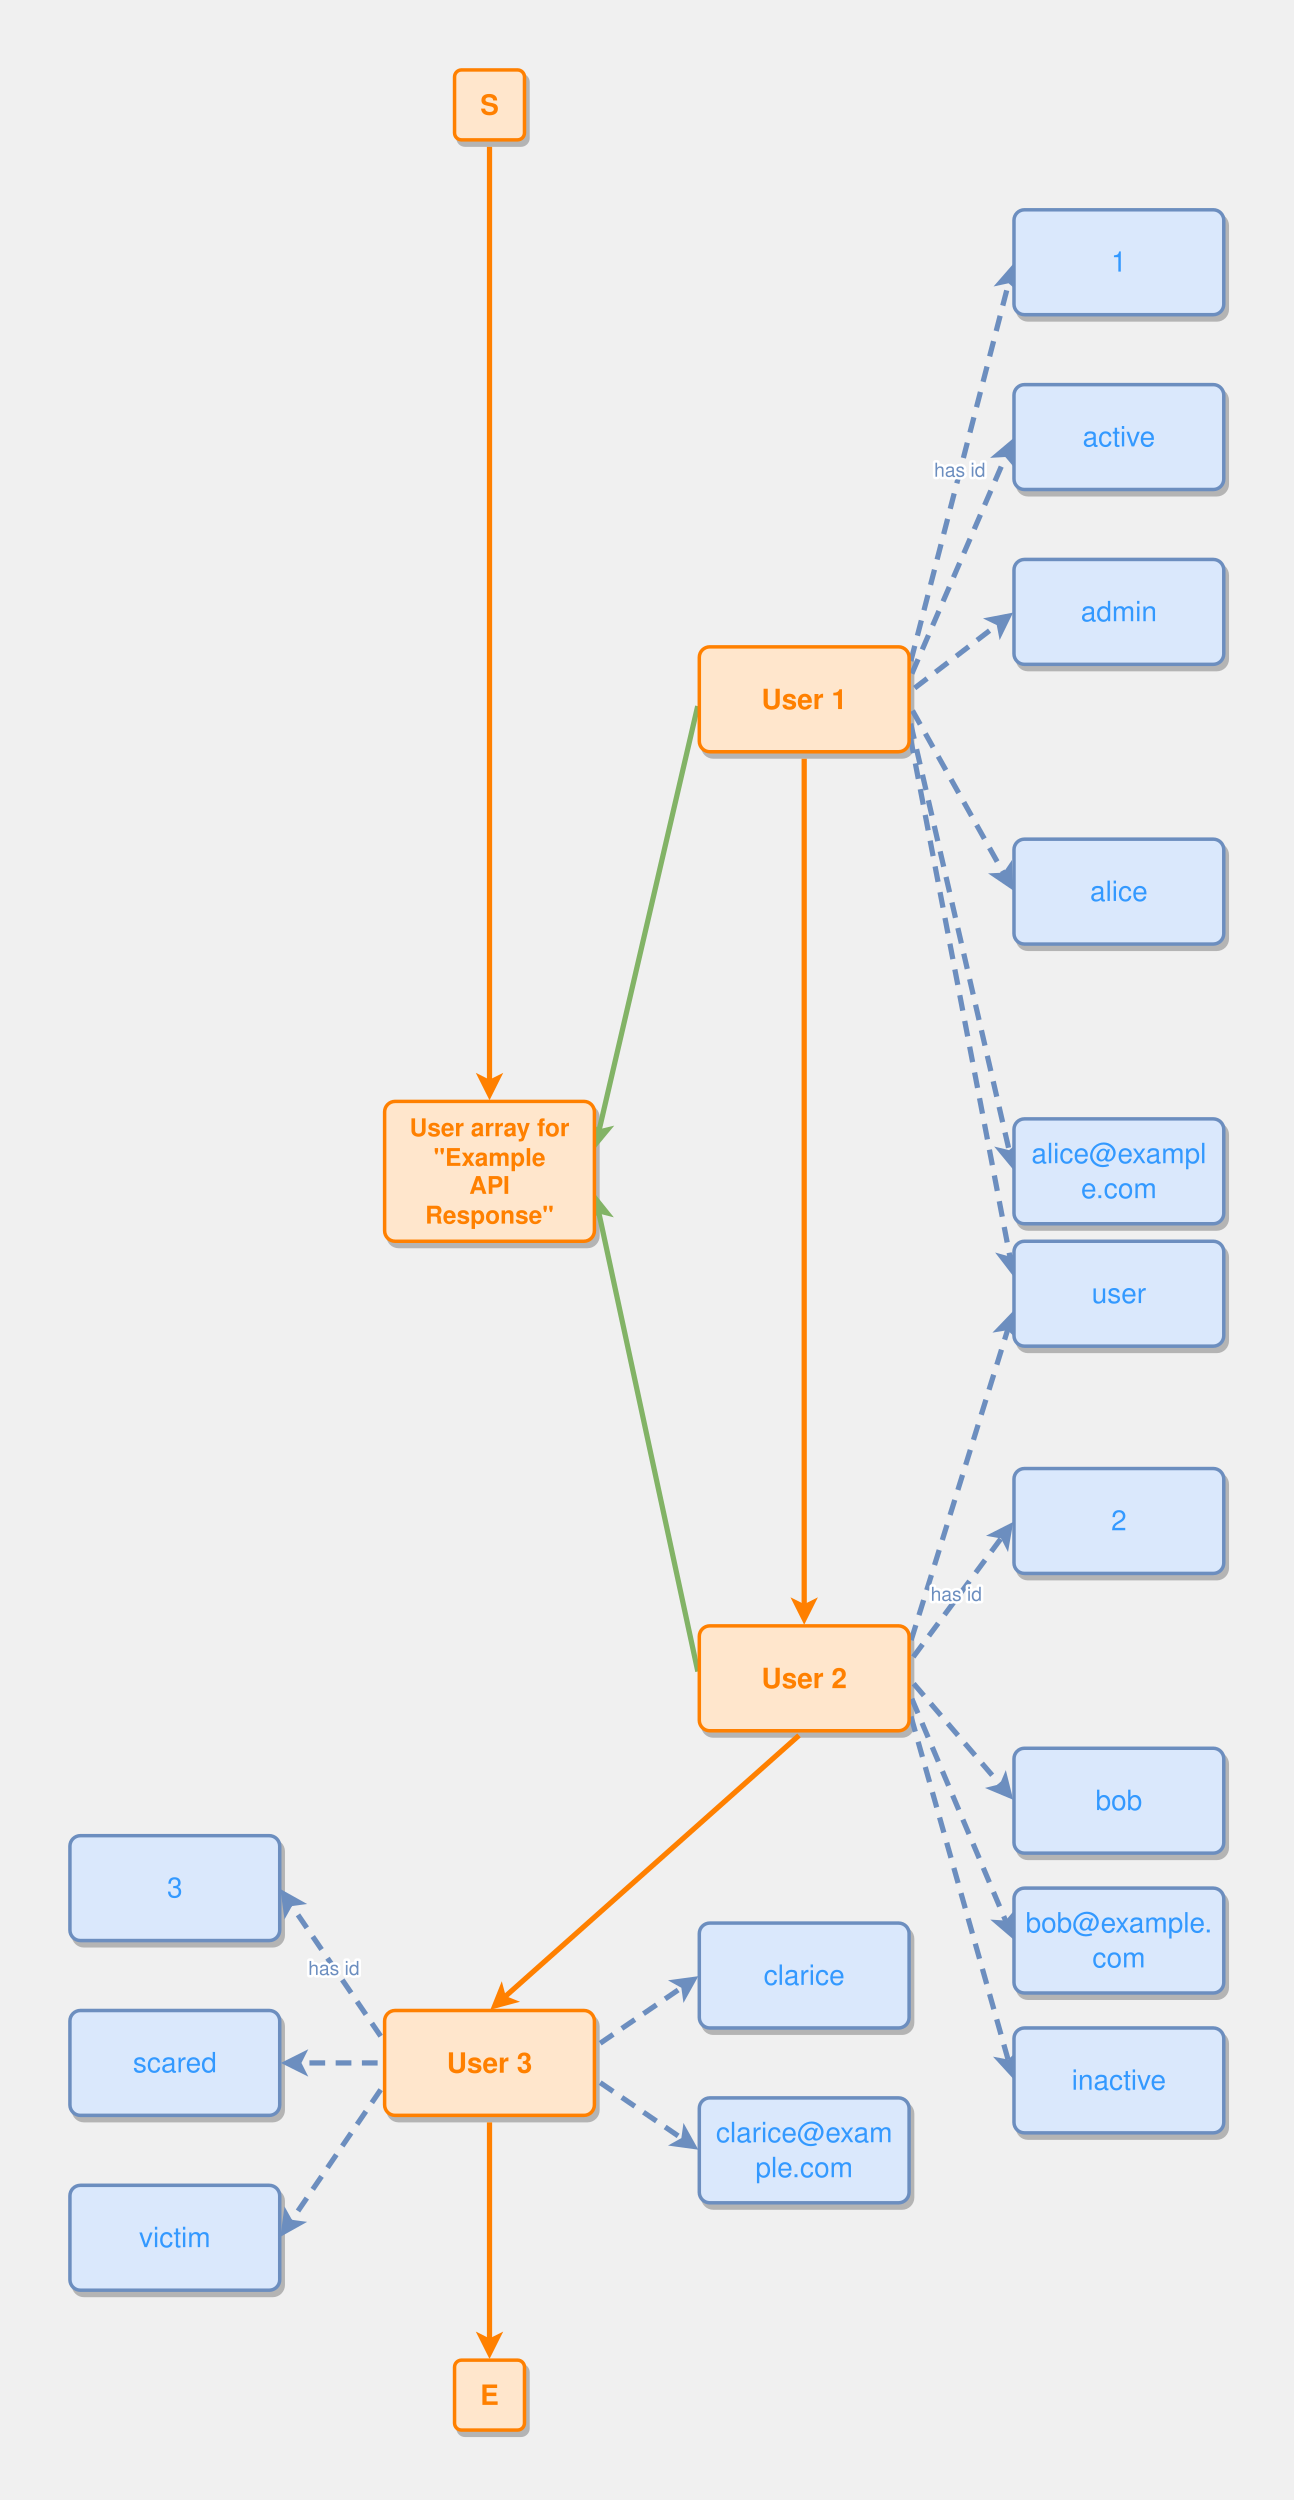
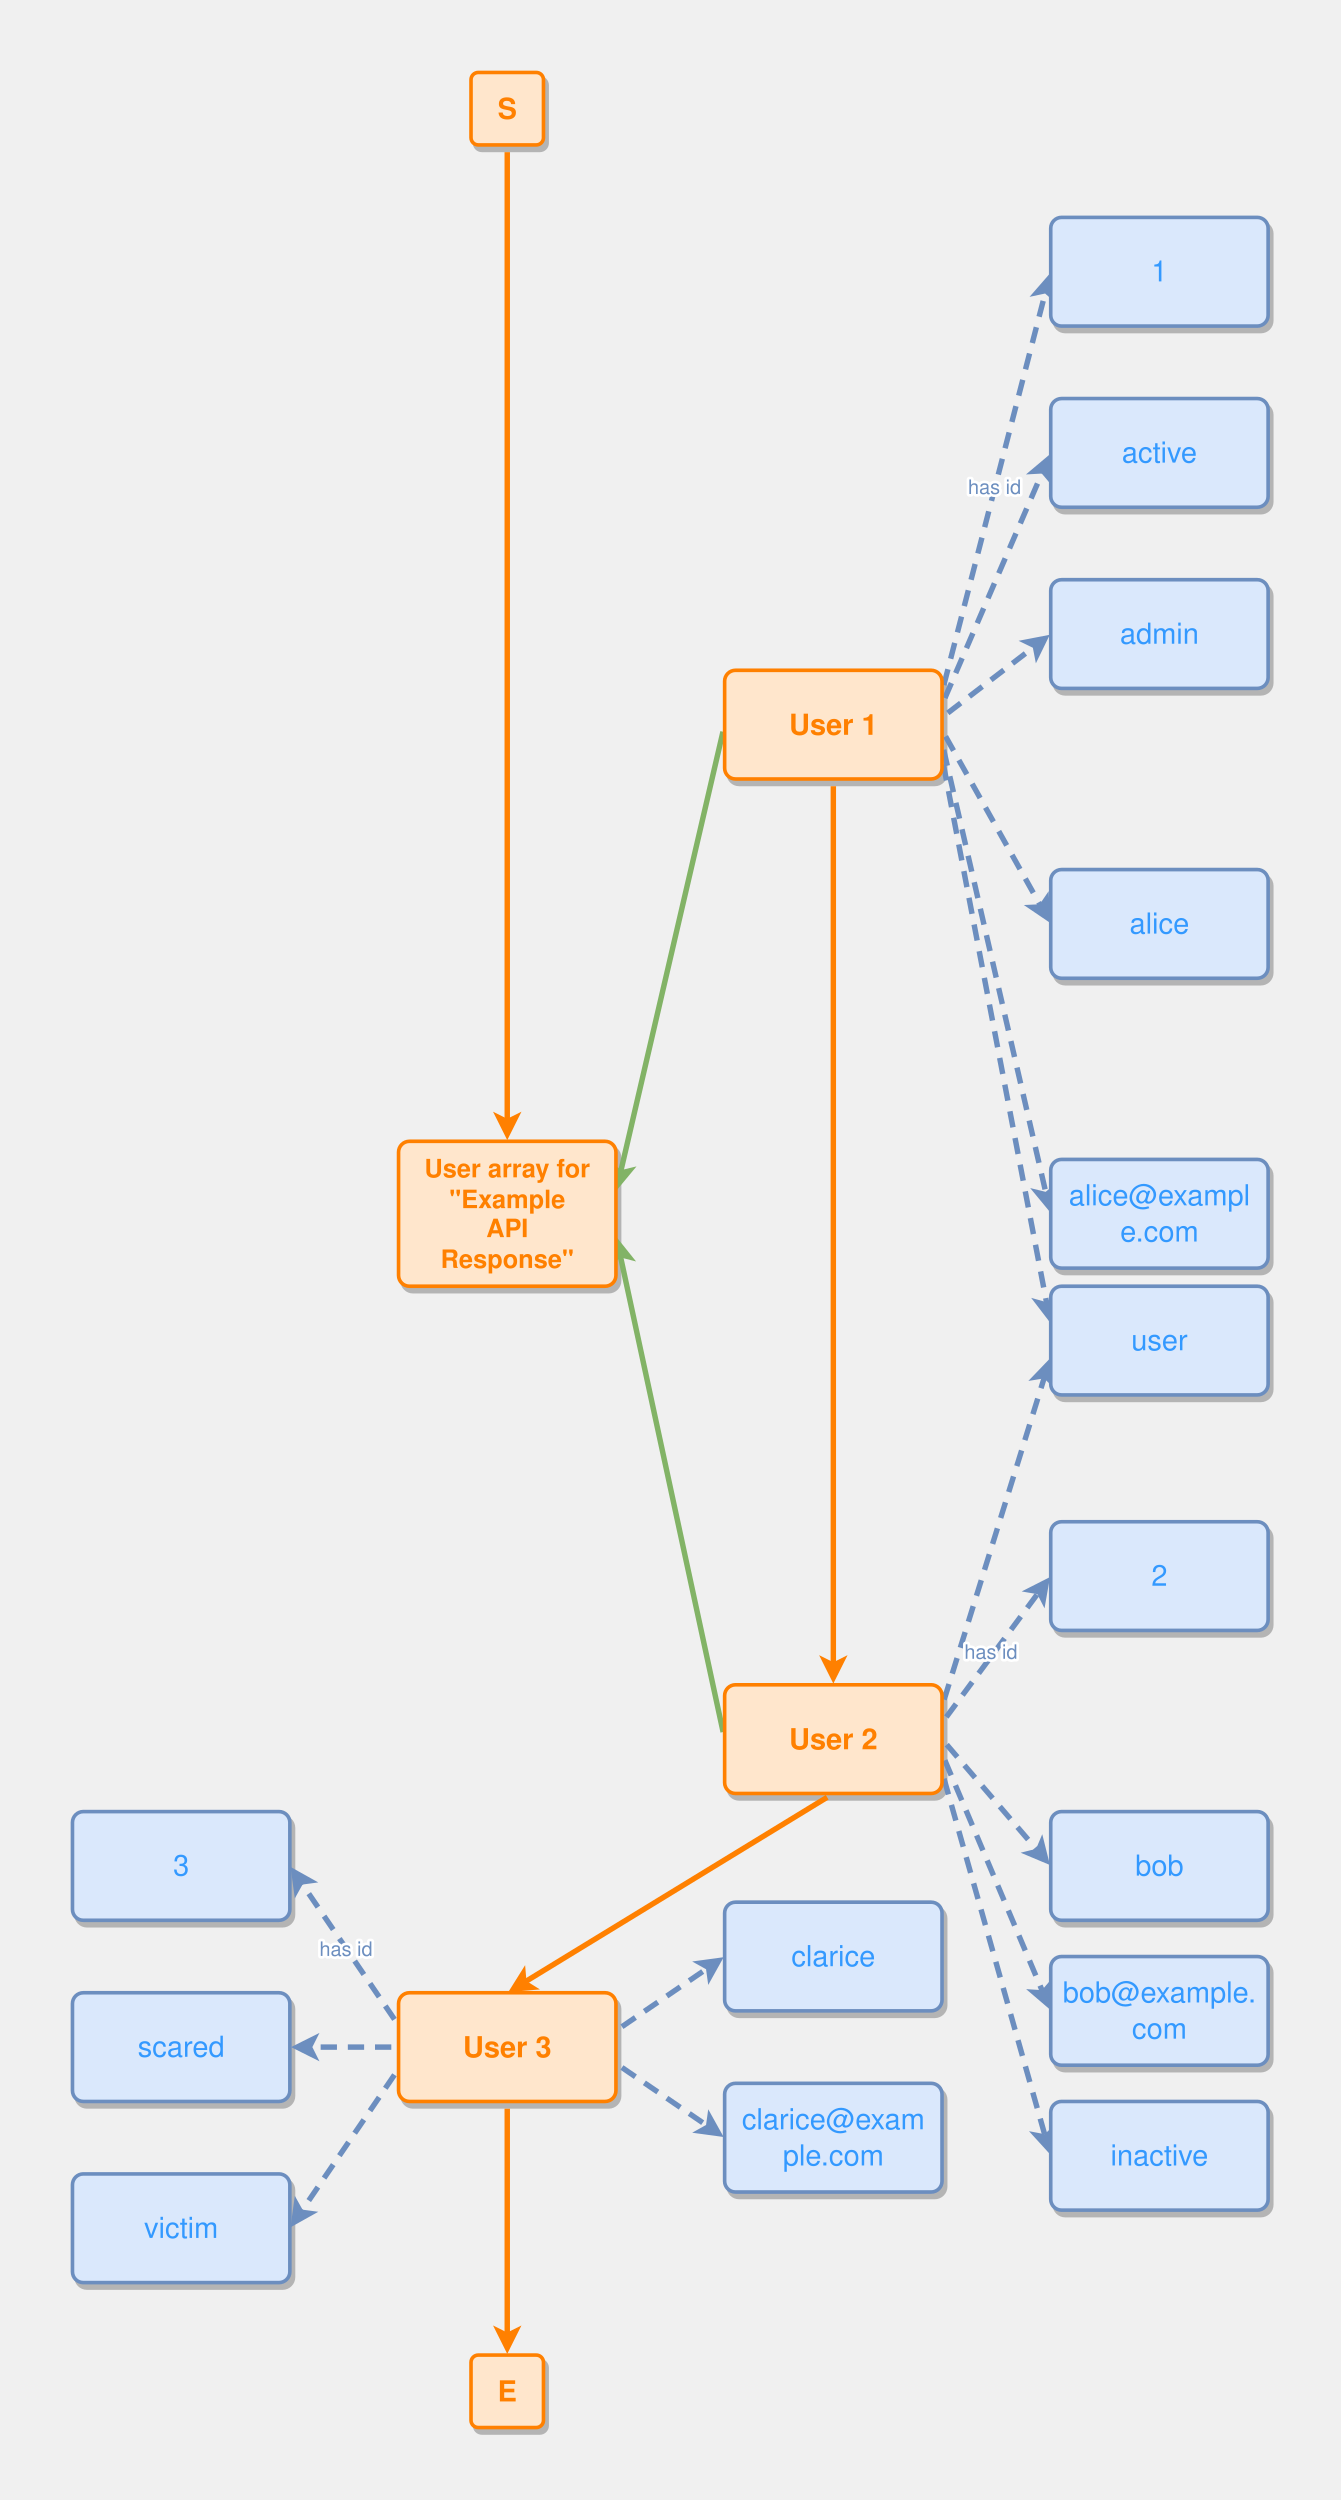
- <svg xmlns="http://www.w3.org/2000/svg" width="740" height="1430" viewBox="0 0 740 1430">
+ <svg xmlns="http://www.w3.org/2000/svg" width="740" height="1380" viewBox="0 0 740 1380">
  <defs>
  </defs>
  <g id="container-shells">
  </g>
  <g id="node-shadows">
    <rect x="580" y="120" width="120" height="60" rx="6" ry="6" fill="#000000" stroke="#000000" stroke-width="2" opacity="0.25" transform="translate(2,3)" />
    <rect x="580" y="480" width="120" height="60" rx="6" ry="6" fill="#000000" stroke="#000000" stroke-width="2" opacity="0.25" transform="translate(2,3)" />
    <rect x="580" y="640" width="120" height="60" rx="6" ry="6" fill="#000000" stroke="#000000" stroke-width="2" opacity="0.25" transform="translate(2,3)" />
    <rect x="580" y="1000" width="120" height="60" rx="6" ry="6" fill="#000000" stroke="#000000" stroke-width="2" opacity="0.25" transform="translate(2,3)" />
    <rect x="580" y="1080" width="120" height="60" rx="6" ry="6" fill="#000000" stroke="#000000" stroke-width="2" opacity="0.25" transform="translate(2,3)" />
-     <rect x="400" y="1100" width="120" height="60" rx="6" ry="6" fill="#000000" stroke="#000000" stroke-width="2" opacity="0.25" transform="translate(2,3)" />
-     <rect x="400" y="1200" width="120" height="60" rx="6" ry="6" fill="#000000" stroke="#000000" stroke-width="2" opacity="0.25" transform="translate(2,3)" />
+     <rect x="400" y="1050" width="120" height="60" rx="6" ry="6" fill="#000000" stroke="#000000" stroke-width="2" opacity="0.25" transform="translate(2,3)" />
+     <rect x="400" y="1150" width="120" height="60" rx="6" ry="6" fill="#000000" stroke="#000000" stroke-width="2" opacity="0.25" transform="translate(2,3)" />
    <rect x="580" y="1160" width="120" height="60" rx="6" ry="6" fill="#000000" stroke="#000000" stroke-width="2" opacity="0.25" transform="translate(2,3)" />
-     <rect x="40" y="1150" width="120" height="60" rx="6" ry="6" fill="#000000" stroke="#000000" stroke-width="2" opacity="0.25" transform="translate(2,3)" />
+     <rect x="40" y="1100" width="120" height="60" rx="6" ry="6" fill="#000000" stroke="#000000" stroke-width="2" opacity="0.25" transform="translate(2,3)" />
    <rect x="580" y="710" width="120" height="60" rx="6" ry="6" fill="#000000" stroke="#000000" stroke-width="2" opacity="0.25" transform="translate(2,3)" />
-     <rect x="40" y="1250" width="120" height="60" rx="6" ry="6" fill="#000000" stroke="#000000" stroke-width="2" opacity="0.25" transform="translate(2,3)" />
+     <rect x="40" y="1200" width="120" height="60" rx="6" ry="6" fill="#000000" stroke="#000000" stroke-width="2" opacity="0.25" transform="translate(2,3)" />
    <rect x="580" y="840" width="120" height="60" rx="6" ry="6" fill="#000000" stroke="#000000" stroke-width="2" opacity="0.25" transform="translate(2,3)" />
    <rect x="260" y="40" width="40" height="40" rx="4" ry="4" fill="#000000" stroke="#000000" stroke-width="2" opacity="0.25" transform="translate(2,3)" />
-     <rect x="260" y="1350" width="40" height="40" rx="4" ry="4" fill="#000000" stroke="#000000" stroke-width="2" opacity="0.25" transform="translate(2,3)" />
-     <rect x="40" y="1050" width="120" height="60" rx="6" ry="6" fill="#000000" stroke="#000000" stroke-width="2" opacity="0.25" transform="translate(2,3)" />
+     <rect x="260" y="1300" width="40" height="40" rx="4" ry="4" fill="#000000" stroke="#000000" stroke-width="2" opacity="0.25" transform="translate(2,3)" />
+     <rect x="40" y="1000" width="120" height="60" rx="6" ry="6" fill="#000000" stroke="#000000" stroke-width="2" opacity="0.25" transform="translate(2,3)" />
    <rect x="400" y="370" width="120" height="60" rx="6" ry="6" fill="#000000" stroke="#000000" stroke-width="2" opacity="0.25" transform="translate(2,3)" />
    <rect x="400" y="930" width="120" height="60" rx="6" ry="6" fill="#000000" stroke="#000000" stroke-width="2" opacity="0.25" transform="translate(2,3)" />
-     <rect x="220" y="1150" width="120" height="60" rx="6" ry="6" fill="#000000" stroke="#000000" stroke-width="2" opacity="0.25" transform="translate(2,3)" />
+     <rect x="220" y="1100" width="120" height="60" rx="6" ry="6" fill="#000000" stroke="#000000" stroke-width="2" opacity="0.25" transform="translate(2,3)" />
    <rect x="220" y="630" width="120" height="80" rx="6" ry="6" fill="#000000" stroke="#000000" stroke-width="2" opacity="0.25" transform="translate(2,3)" />
    <rect x="580" y="220" width="120" height="60" rx="6" ry="6" fill="#000000" stroke="#000000" stroke-width="2" opacity="0.25" transform="translate(2,3)" />
    <rect x="580" y="320" width="120" height="60" rx="6" ry="6" fill="#000000" stroke="#000000" stroke-width="2" opacity="0.25" transform="translate(2,3)" />
  </g>
  <g id="edges">
    <g class="edge" data-edge-idx="0" data-edge-base="leadsto" data-edge-from="20" data-edge-to="7">
      <line x1="280.00" y1="84.00" x2="280.00" y2="619.25" stroke="#ff8000" stroke-width="3" />
      <path d="M 280.00 626.00 L 275.50 617.00 L 280.00 619.25 L 284.50 617.00 Z" fill="#ff8000" stroke="#ff8000" stroke-width="3" stroke-miterlimit="10" />
    </g>
    <g class="edge" data-edge-idx="1" data-edge-base="expresses" data-edge-from="4" data-edge-to="1">
      <line x1="521.00" y1="378.13" x2="577.31" y2="160.41" stroke="#6c8ebf" stroke-width="3" stroke-dasharray="9 6" />
      <path d="M 579.00 153.87 L 581.10 163.71 L 577.31 160.41 L 572.39 161.46 Z" fill="#6c8ebf" stroke="#6c8ebf" stroke-width="3" stroke-miterlimit="10" />
      <text x="549" y="269" text-anchor="middle" dominant-baseline="middle" font-family="Helvetica,Inter,Segoe UI,Arial" font-size="11" paint-order="stroke" stroke="#ffffff" stroke-width="3" stroke-linejoin="round" fill="#6c8ebf">has id</text>
    </g>
    <g class="edge" data-edge-idx="2" data-edge-base="expresses" data-edge-from="4" data-edge-to="10">
      <line x1="521.96" y1="406.49" x2="574.74" y2="500.62" stroke="#6c8ebf" stroke-width="3" stroke-dasharray="9 6" />
      <path d="M 578.04 506.51 L 569.72 500.86 L 574.74 500.62 L 577.57 496.46 Z" fill="#6c8ebf" stroke="#6c8ebf" stroke-width="3" stroke-miterlimit="10" />
      <text x="547" y="453" text-anchor="middle" dominant-baseline="middle" font-family="Helvetica,Inter,Segoe UI,Arial" font-size="11" paint-order="stroke" stroke="#ffffff" stroke-width="3" stroke-linejoin="round" fill="#6c8ebf">
      </text>
    </g>
    <g class="edge" data-edge-idx="3" data-edge-base="expresses" data-edge-from="4" data-edge-to="11">
      <line x1="520.90" y1="413.90" x2="577.58" y2="659.53" stroke="#6c8ebf" stroke-width="3" stroke-dasharray="9 6" />
      <path d="M 579.10 666.10 L 572.69 658.34 L 577.58 659.53 L 581.46 656.32 Z" fill="#6c8ebf" stroke="#6c8ebf" stroke-width="3" stroke-miterlimit="10" />
      <text x="548" y="536" text-anchor="middle" dominant-baseline="middle" font-family="Helvetica,Inter,Segoe UI,Arial" font-size="11" paint-order="stroke" stroke="#ffffff" stroke-width="3" stroke-linejoin="round" fill="#6c8ebf">
      </text>
    </g>
    <g class="edge" data-edge-idx="4" data-edge-base="expresses" data-edge-from="4" data-edge-to="18">
      <line x1="520.75" y1="421.93" x2="577.98" y2="720.44" stroke="#6c8ebf" stroke-width="3" stroke-dasharray="9 6" />
      <path d="M 579.25 727.07 L 573.13 719.08 L 577.98 720.44 L 581.97 717.39 Z" fill="#6c8ebf" stroke="#6c8ebf" stroke-width="3" stroke-miterlimit="10" />
      <text x="548" y="570" text-anchor="middle" dominant-baseline="middle" font-family="Helvetica,Inter,Segoe UI,Arial" font-size="11" paint-order="stroke" stroke="#ffffff" stroke-width="3" stroke-linejoin="round" fill="#6c8ebf">
      </text>
    </g>
    <g class="edge" data-edge-idx="5" data-edge-base="leadsto" data-edge-from="4" data-edge-to="5">
      <line x1="460.00" y1="434.00" x2="460.00" y2="919.25" stroke="#ff8000" stroke-width="3" />
      <path d="M 460.00 926.00 L 455.50 917.00 L 460.00 919.25 L 464.50 917.00 Z" fill="#ff8000" stroke="#ff8000" stroke-width="3" stroke-miterlimit="10" />
      <text x="460" y="676" text-anchor="middle" dominant-baseline="middle" font-family="Helvetica,Inter,Segoe UI,Arial" font-size="11" paint-order="stroke" stroke="#ffffff" stroke-width="3" stroke-linejoin="round" fill="#ff8000">
      </text>
    </g>
    <g class="edge" data-edge-idx="6" data-edge-base="partof" data-edge-from="4" data-edge-to="7">
      <line x1="399.09" y1="403.90" x2="342.44" y2="647.53" stroke="#82b366" stroke-width="3" />
      <path d="M 340.91 654.10 L 338.56 644.32 L 342.44 647.53 L 347.33 646.36 Z" fill="#82b366" stroke="#82b366" stroke-width="3" stroke-miterlimit="10" />
    </g>
    <g class="edge" data-edge-idx="7" data-edge-base="expresses" data-edge-from="4" data-edge-to="8">
      <line x1="521.59" y1="385.33" x2="575.74" y2="259.87" stroke="#6c8ebf" stroke-width="3" stroke-dasharray="9 6" />
      <path d="M 578.41 253.67 L 578.98 263.72 L 575.74 259.87 L 570.72 260.15 Z" fill="#6c8ebf" stroke="#6c8ebf" stroke-width="3" stroke-miterlimit="10" />
      <text x="548" y="322" text-anchor="middle" dominant-baseline="middle" font-family="Helvetica,Inter,Segoe UI,Arial" font-size="11" paint-order="stroke" stroke="#ffffff" stroke-width="3" stroke-linejoin="round" fill="#6c8ebf">
      </text>
    </g>
    <g class="edge" data-edge-idx="8" data-edge-base="expresses" data-edge-from="4" data-edge-to="9">
      <line x1="523.17" y1="393.57" x2="571.47" y2="356.54" stroke="#6c8ebf" stroke-width="3" stroke-dasharray="9 6" />
      <path d="M 576.83 352.43 L 572.42 361.48 L 571.47 356.54 L 566.95 354.34 Z" fill="#6c8ebf" stroke="#6c8ebf" stroke-width="3" stroke-miterlimit="10" />
      <text x="547" y="374" text-anchor="middle" dominant-baseline="middle" font-family="Helvetica,Inter,Segoe UI,Arial" font-size="11" paint-order="stroke" stroke="#ffffff" stroke-width="3" stroke-linejoin="round" fill="#6c8ebf">
      </text>
    </g>
    <g class="edge" data-edge-idx="9" data-edge-base="expresses" data-edge-from="5" data-edge-to="12">
      <line x1="522.60" y1="963.04" x2="573.00" y2="1021.84" stroke="#6c8ebf" stroke-width="3" stroke-dasharray="9 6" />
      <path d="M 577.40 1026.96 L 568.12 1023.06 L 573.00 1021.84 L 574.96 1017.20 Z" fill="#6c8ebf" stroke="#6c8ebf" stroke-width="3" stroke-miterlimit="10" />
      <text x="547" y="992" text-anchor="middle" dominant-baseline="middle" font-family="Helvetica,Inter,Segoe UI,Arial" font-size="11" paint-order="stroke" stroke="#ffffff" stroke-width="3" stroke-linejoin="round" fill="#6c8ebf">
      </text>
    </g>
    <g class="edge" data-edge-idx="10" data-edge-base="expresses" data-edge-from="5" data-edge-to="13">
      <line x1="521.56" y1="971.68" x2="575.82" y2="1100.10" stroke="#6c8ebf" stroke-width="3" stroke-dasharray="9 6" />
      <path d="M 578.44 1106.32 L 570.80 1099.78 L 575.82 1100.10 L 579.09 1096.27 Z" fill="#6c8ebf" stroke="#6c8ebf" stroke-width="3" stroke-miterlimit="10" />
      <text x="548" y="1035" text-anchor="middle" dominant-baseline="middle" font-family="Helvetica,Inter,Segoe UI,Arial" font-size="11" paint-order="stroke" stroke="#ffffff" stroke-width="3" stroke-linejoin="round" fill="#6c8ebf">
      </text>
    </g>
    <g class="edge" data-edge-idx="11" data-edge-base="expresses" data-edge-from="5" data-edge-to="16">
      <line x1="521.09" y1="981.85" x2="577.07" y2="1179.66" stroke="#6c8ebf" stroke-width="3" stroke-dasharray="9 6" />
      <path d="M 578.91 1186.15 L 572.13 1178.72 L 577.07 1179.66 L 580.79 1176.27 Z" fill="#6c8ebf" stroke="#6c8ebf" stroke-width="3" stroke-miterlimit="10" />
      <text x="549" y="1080" text-anchor="middle" dominant-baseline="middle" font-family="Helvetica,Inter,Segoe UI,Arial" font-size="11" paint-order="stroke" stroke="#ffffff" stroke-width="3" stroke-linejoin="round" fill="#6c8ebf">
      </text>
    </g>
    <g class="edge" data-edge-idx="12" data-edge-base="expresses" data-edge-from="5" data-edge-to="18">
      <line x1="521.19" y1="938.18" x2="576.81" y2="759.27" stroke="#6c8ebf" stroke-width="3" stroke-dasharray="9 6" />
      <path d="M 578.81 752.82 L 580.44 762.75 L 576.81 759.27 L 571.84 760.08 Z" fill="#6c8ebf" stroke="#6c8ebf" stroke-width="3" stroke-miterlimit="10" />
      <text x="548" y="848" text-anchor="middle" dominant-baseline="middle" font-family="Helvetica,Inter,Segoe UI,Arial" font-size="11" paint-order="stroke" stroke="#ffffff" stroke-width="3" stroke-linejoin="round" fill="#6c8ebf">
      </text>
    </g>
    <g class="edge" data-edge-idx="13" data-edge-base="expresses" data-edge-from="5" data-edge-to="2">
      <line x1="522.38" y1="947.79" x2="573.60" y2="878.64" stroke="#6c8ebf" stroke-width="3" stroke-dasharray="9 6" />
      <path d="M 577.62 873.21 L 575.88 883.12 L 573.60 878.64 L 568.65 877.77 Z" fill="#6c8ebf" stroke="#6c8ebf" stroke-width="3" stroke-miterlimit="10" />
      <text x="547" y="912" text-anchor="middle" dominant-baseline="middle" font-family="Helvetica,Inter,Segoe UI,Arial" font-size="11" paint-order="stroke" stroke="#ffffff" stroke-width="3" stroke-linejoin="round" fill="#6c8ebf">has id</text>
    </g>
    <g class="edge" data-edge-idx="14" data-edge-base="leadsto" data-edge-from="5" data-edge-to="6">
-       <line x1="457.01" y1="992.66" x2="288.03" y2="1142.86" stroke="#ff8000" stroke-width="3" />
-       <path d="M 282.99 1147.34 L 286.73 1138.00 L 288.03 1142.86 L 292.71 1144.73 Z" fill="#ff8000" stroke="#ff8000" stroke-width="3" stroke-miterlimit="10" />
-       <text x="372" y="1067" text-anchor="middle" dominant-baseline="middle" font-family="Helvetica,Inter,Segoe UI,Arial" font-size="11" paint-order="stroke" stroke="#ffffff" stroke-width="3" stroke-linejoin="round" fill="#ff8000">
+       <line x1="456.59" y1="992.09" x2="289.17" y2="1094.39" stroke="#ff8000" stroke-width="3" />
+       <path d="M 283.41 1097.91 L 288.75 1089.38 L 289.17 1094.39 L 293.44 1097.06 Z" fill="#ff8000" stroke="#ff8000" stroke-width="3" stroke-miterlimit="10" />
+       <text x="372" y="1043" text-anchor="middle" dominant-baseline="middle" font-family="Helvetica,Inter,Segoe UI,Arial" font-size="11" paint-order="stroke" stroke="#ffffff" stroke-width="3" stroke-linejoin="round" fill="#ff8000">
      </text>
    </g>
    <g class="edge" data-edge-idx="15" data-edge-base="partof" data-edge-from="5" data-edge-to="7">
      <line x1="399.16" y1="956.09" x2="342.27" y2="692.51" stroke="#82b366" stroke-width="3" />
      <path d="M 340.84 685.91 L 347.14 693.76 L 342.27 692.51 L 338.34 695.66 Z" fill="#82b366" stroke="#82b366" stroke-width="3" stroke-miterlimit="10" />
    </g>
    <g class="edge" data-edge-idx="16" data-edge-base="expresses" data-edge-from="6" data-edge-to="14">
-       <line x1="343.30" y1="1168.74" x2="391.12" y2="1136.07" stroke="#6c8ebf" stroke-width="3" stroke-dasharray="9 6" />
-       <path d="M 396.70 1132.26 L 391.81 1141.05 L 391.12 1136.07 L 386.73 1133.62 Z" fill="#6c8ebf" stroke="#6c8ebf" stroke-width="3" stroke-miterlimit="10" />
-       <text x="367" y="1152" text-anchor="middle" dominant-baseline="middle" font-family="Helvetica,Inter,Segoe UI,Arial" font-size="11" paint-order="stroke" stroke="#ffffff" stroke-width="3" stroke-linejoin="round" fill="#6c8ebf">
+       <line x1="343.30" y1="1118.74" x2="391.12" y2="1086.07" stroke="#6c8ebf" stroke-width="3" stroke-dasharray="9 6" />
+       <path d="M 396.70 1082.26 L 391.81 1091.05 L 391.12 1086.07 L 386.73 1083.62 Z" fill="#6c8ebf" stroke="#6c8ebf" stroke-width="3" stroke-miterlimit="10" />
+       <text x="367" y="1102" text-anchor="middle" dominant-baseline="middle" font-family="Helvetica,Inter,Segoe UI,Arial" font-size="11" paint-order="stroke" stroke="#ffffff" stroke-width="3" stroke-linejoin="round" fill="#6c8ebf">
      </text>
    </g>
    <g class="edge" data-edge-idx="17" data-edge-base="expresses" data-edge-from="6" data-edge-to="15">
-       <line x1="343.30" y1="1191.26" x2="391.12" y2="1223.93" stroke="#6c8ebf" stroke-width="3" stroke-dasharray="9 6" />
-       <path d="M 396.70 1227.74 L 386.73 1226.38 L 391.12 1223.93 L 391.81 1218.95 Z" fill="#6c8ebf" stroke="#6c8ebf" stroke-width="3" stroke-miterlimit="10" />
-       <text x="367" y="1207" text-anchor="middle" dominant-baseline="middle" font-family="Helvetica,Inter,Segoe UI,Arial" font-size="11" paint-order="stroke" stroke="#ffffff" stroke-width="3" stroke-linejoin="round" fill="#6c8ebf">
+       <line x1="343.30" y1="1141.26" x2="391.12" y2="1173.93" stroke="#6c8ebf" stroke-width="3" stroke-dasharray="9 6" />
+       <path d="M 396.70 1177.74 L 386.73 1176.38 L 391.12 1173.93 L 391.81 1168.95 Z" fill="#6c8ebf" stroke="#6c8ebf" stroke-width="3" stroke-miterlimit="10" />
+       <text x="367" y="1157" text-anchor="middle" dominant-baseline="middle" font-family="Helvetica,Inter,Segoe UI,Arial" font-size="11" paint-order="stroke" stroke="#ffffff" stroke-width="3" stroke-linejoin="round" fill="#6c8ebf">
      </text>
    </g>
    <g class="edge" data-edge-idx="18" data-edge-base="expresses" data-edge-from="6" data-edge-to="17">
-       <line x1="216.00" y1="1180.00" x2="170.75" y2="1180.00" stroke="#6c8ebf" stroke-width="3" stroke-dasharray="9 6" />
-       <path d="M 164.00 1180.00 L 173.00 1175.50 L 170.75 1180.00 L 173.00 1184.50 Z" fill="#6c8ebf" stroke="#6c8ebf" stroke-width="3" stroke-miterlimit="10" />
-       <text x="193" y="1180" text-anchor="middle" dominant-baseline="middle" font-family="Helvetica,Inter,Segoe UI,Arial" font-size="11" paint-order="stroke" stroke="#ffffff" stroke-width="3" stroke-linejoin="round" fill="#6c8ebf">
+       <line x1="216.00" y1="1130.00" x2="170.75" y2="1130.00" stroke="#6c8ebf" stroke-width="3" stroke-dasharray="9 6" />
+       <path d="M 164.00 1130.00 L 173.00 1125.50 L 170.75 1130.00 L 173.00 1134.50 Z" fill="#6c8ebf" stroke="#6c8ebf" stroke-width="3" stroke-miterlimit="10" />
+       <text x="193" y="1130" text-anchor="middle" dominant-baseline="middle" font-family="Helvetica,Inter,Segoe UI,Arial" font-size="11" paint-order="stroke" stroke="#ffffff" stroke-width="3" stroke-linejoin="round" fill="#6c8ebf">
      </text>
    </g>
    <g class="edge" data-edge-idx="19" data-edge-base="expresses" data-edge-from="6" data-edge-to="19">
-       <line x1="217.75" y1="1195.30" x2="166.06" y2="1271.12" stroke="#6c8ebf" stroke-width="3" stroke-dasharray="9 6" />
-       <path d="M 162.25 1276.70 L 163.61 1266.72 L 166.06 1271.12 L 171.04 1271.79 Z" fill="#6c8ebf" stroke="#6c8ebf" stroke-width="3" stroke-miterlimit="10" />
-       <text x="191" y="1233" text-anchor="middle" dominant-baseline="middle" font-family="Helvetica,Inter,Segoe UI,Arial" font-size="11" paint-order="stroke" stroke="#ffffff" stroke-width="3" stroke-linejoin="round" fill="#6c8ebf">
+       <line x1="217.75" y1="1145.30" x2="166.06" y2="1221.12" stroke="#6c8ebf" stroke-width="3" stroke-dasharray="9 6" />
+       <path d="M 162.25 1226.70 L 163.61 1216.72 L 166.06 1221.12 L 171.04 1221.79 Z" fill="#6c8ebf" stroke="#6c8ebf" stroke-width="3" stroke-miterlimit="10" />
+       <text x="191" y="1183" text-anchor="middle" dominant-baseline="middle" font-family="Helvetica,Inter,Segoe UI,Arial" font-size="11" paint-order="stroke" stroke="#ffffff" stroke-width="3" stroke-linejoin="round" fill="#6c8ebf">
      </text>
    </g>
    <g class="edge" data-edge-idx="20" data-edge-base="leadsto" data-edge-from="6" data-edge-to="21">
-       <line x1="280.00" y1="1214.00" x2="280.00" y2="1339.25" stroke="#ff8000" stroke-width="3" />
-       <path d="M 280.00 1346.00 L 275.50 1337.00 L 280.00 1339.25 L 284.50 1337.00 Z" fill="#ff8000" stroke="#ff8000" stroke-width="3" stroke-miterlimit="10" />
+       <line x1="280.00" y1="1164.00" x2="280.00" y2="1289.25" stroke="#ff8000" stroke-width="3" />
+       <path d="M 280.00 1296.00 L 275.50 1287.00 L 280.00 1289.25 L 284.50 1287.00 Z" fill="#ff8000" stroke="#ff8000" stroke-width="3" stroke-miterlimit="10" />
    </g>
    <g class="edge" data-edge-idx="21" data-edge-base="expresses" data-edge-from="6" data-edge-to="3">
-       <line x1="217.75" y1="1164.70" x2="166.06" y2="1088.88" stroke="#6c8ebf" stroke-width="3" stroke-dasharray="9 6" />
-       <path d="M 162.25 1083.30 L 171.04 1088.21 L 166.06 1088.88 L 163.61 1093.28 Z" fill="#6c8ebf" stroke="#6c8ebf" stroke-width="3" stroke-miterlimit="10" />
-       <text x="191" y="1126" text-anchor="middle" dominant-baseline="middle" font-family="Helvetica,Inter,Segoe UI,Arial" font-size="11" paint-order="stroke" stroke="#ffffff" stroke-width="3" stroke-linejoin="round" fill="#6c8ebf">has id</text>
+       <line x1="217.75" y1="1114.70" x2="166.06" y2="1038.88" stroke="#6c8ebf" stroke-width="3" stroke-dasharray="9 6" />
+       <path d="M 162.25 1033.30 L 171.04 1038.21 L 166.06 1038.88 L 163.61 1043.28 Z" fill="#6c8ebf" stroke="#6c8ebf" stroke-width="3" stroke-miterlimit="10" />
+       <text x="191" y="1076" text-anchor="middle" dominant-baseline="middle" font-family="Helvetica,Inter,Segoe UI,Arial" font-size="11" paint-order="stroke" stroke="#ffffff" stroke-width="3" stroke-linejoin="round" fill="#6c8ebf">has id</text>
    </g>
  </g>
  <g id="nodes">
    <rect x="580" y="120" width="120" height="60" rx="6" ry="6" fill="#dae8fc" stroke="#6c8ebf" stroke-width="2" />
    <text x="640" y="150" text-anchor="middle" dominant-baseline="middle" font-family="Helvetica,Inter,Segoe UI,Arial" font-size="16" font-weight="normal" fill="#3399ff">1</text>
    <rect x="580" y="480" width="120" height="60" rx="6" ry="6" fill="#dae8fc" stroke="#6c8ebf" stroke-width="2" />
    <text x="640" y="510" text-anchor="middle" dominant-baseline="middle" font-family="Helvetica,Inter,Segoe UI,Arial" font-size="16" font-weight="normal" fill="#3399ff">alice</text>
    <rect x="580" y="640" width="120" height="60" rx="6" ry="6" fill="#dae8fc" stroke="#6c8ebf" stroke-width="2" />
    <text x="640" y="660" text-anchor="middle" dominant-baseline="middle" font-family="Helvetica,Inter,Segoe UI,Arial" font-size="16" font-weight="normal" fill="#3399ff">alice@exampl</text>
    <text x="640" y="680" text-anchor="middle" dominant-baseline="middle" font-family="Helvetica,Inter,Segoe UI,Arial" font-size="16" font-weight="normal" fill="#3399ff">e.com</text>
    <rect x="580" y="1000" width="120" height="60" rx="6" ry="6" fill="#dae8fc" stroke="#6c8ebf" stroke-width="2" />
    <text x="640" y="1030" text-anchor="middle" dominant-baseline="middle" font-family="Helvetica,Inter,Segoe UI,Arial" font-size="16" font-weight="normal" fill="#3399ff">bob</text>
    <rect x="580" y="1080" width="120" height="60" rx="6" ry="6" fill="#dae8fc" stroke="#6c8ebf" stroke-width="2" />
    <text x="640" y="1100" text-anchor="middle" dominant-baseline="middle" font-family="Helvetica,Inter,Segoe UI,Arial" font-size="16" font-weight="normal" fill="#3399ff">bob@example.</text>
    <text x="640" y="1120" text-anchor="middle" dominant-baseline="middle" font-family="Helvetica,Inter,Segoe UI,Arial" font-size="16" font-weight="normal" fill="#3399ff">com</text>
-     <rect x="400" y="1100" width="120" height="60" rx="6" ry="6" fill="#dae8fc" stroke="#6c8ebf" stroke-width="2" />
-     <text x="460" y="1130" text-anchor="middle" dominant-baseline="middle" font-family="Helvetica,Inter,Segoe UI,Arial" font-size="16" font-weight="normal" fill="#3399ff">clarice</text>
-     <rect x="400" y="1200" width="120" height="60" rx="6" ry="6" fill="#dae8fc" stroke="#6c8ebf" stroke-width="2" />
-     <text x="460" y="1220" text-anchor="middle" dominant-baseline="middle" font-family="Helvetica,Inter,Segoe UI,Arial" font-size="16" font-weight="normal" fill="#3399ff">clarice@exam</text>
-     <text x="460" y="1240" text-anchor="middle" dominant-baseline="middle" font-family="Helvetica,Inter,Segoe UI,Arial" font-size="16" font-weight="normal" fill="#3399ff">ple.com</text>
+     <rect x="400" y="1050" width="120" height="60" rx="6" ry="6" fill="#dae8fc" stroke="#6c8ebf" stroke-width="2" />
+     <text x="460" y="1080" text-anchor="middle" dominant-baseline="middle" font-family="Helvetica,Inter,Segoe UI,Arial" font-size="16" font-weight="normal" fill="#3399ff">clarice</text>
+     <rect x="400" y="1150" width="120" height="60" rx="6" ry="6" fill="#dae8fc" stroke="#6c8ebf" stroke-width="2" />
+     <text x="460" y="1170" text-anchor="middle" dominant-baseline="middle" font-family="Helvetica,Inter,Segoe UI,Arial" font-size="16" font-weight="normal" fill="#3399ff">clarice@exam</text>
+     <text x="460" y="1190" text-anchor="middle" dominant-baseline="middle" font-family="Helvetica,Inter,Segoe UI,Arial" font-size="16" font-weight="normal" fill="#3399ff">ple.com</text>
    <rect x="580" y="1160" width="120" height="60" rx="6" ry="6" fill="#dae8fc" stroke="#6c8ebf" stroke-width="2" />
    <text x="640" y="1190" text-anchor="middle" dominant-baseline="middle" font-family="Helvetica,Inter,Segoe UI,Arial" font-size="16" font-weight="normal" fill="#3399ff">inactive</text>
-     <rect x="40" y="1150" width="120" height="60" rx="6" ry="6" fill="#dae8fc" stroke="#6c8ebf" stroke-width="2" />
-     <text x="100" y="1180" text-anchor="middle" dominant-baseline="middle" font-family="Helvetica,Inter,Segoe UI,Arial" font-size="16" font-weight="normal" fill="#3399ff">scared</text>
+     <rect x="40" y="1100" width="120" height="60" rx="6" ry="6" fill="#dae8fc" stroke="#6c8ebf" stroke-width="2" />
+     <text x="100" y="1130" text-anchor="middle" dominant-baseline="middle" font-family="Helvetica,Inter,Segoe UI,Arial" font-size="16" font-weight="normal" fill="#3399ff">scared</text>
    <rect x="580" y="710" width="120" height="60" rx="6" ry="6" fill="#dae8fc" stroke="#6c8ebf" stroke-width="2" />
    <text x="640" y="740" text-anchor="middle" dominant-baseline="middle" font-family="Helvetica,Inter,Segoe UI,Arial" font-size="16" font-weight="normal" fill="#3399ff">user</text>
-     <rect x="40" y="1250" width="120" height="60" rx="6" ry="6" fill="#dae8fc" stroke="#6c8ebf" stroke-width="2" />
-     <text x="100" y="1280" text-anchor="middle" dominant-baseline="middle" font-family="Helvetica,Inter,Segoe UI,Arial" font-size="16" font-weight="normal" fill="#3399ff">victim</text>
+     <rect x="40" y="1200" width="120" height="60" rx="6" ry="6" fill="#dae8fc" stroke="#6c8ebf" stroke-width="2" />
+     <text x="100" y="1230" text-anchor="middle" dominant-baseline="middle" font-family="Helvetica,Inter,Segoe UI,Arial" font-size="16" font-weight="normal" fill="#3399ff">victim</text>
    <rect x="580" y="840" width="120" height="60" rx="6" ry="6" fill="#dae8fc" stroke="#6c8ebf" stroke-width="2" />
    <text x="640" y="870" text-anchor="middle" dominant-baseline="middle" font-family="Helvetica,Inter,Segoe UI,Arial" font-size="16" font-weight="normal" fill="#3399ff">2</text>
    <rect x="260" y="40" width="40" height="40" rx="4" ry="4" fill="#ffe6cc" stroke="#ff8000" stroke-width="2" />
    <text x="280" y="60" text-anchor="middle" dominant-baseline="middle" font-family="Helvetica,Inter,Segoe UI,Arial" font-size="16" font-weight="bold" fill="#ff8000">S</text>
-     <rect x="260" y="1350" width="40" height="40" rx="4" ry="4" fill="#ffe6cc" stroke="#ff8000" stroke-width="2" />
-     <text x="280" y="1370" text-anchor="middle" dominant-baseline="middle" font-family="Helvetica,Inter,Segoe UI,Arial" font-size="16" font-weight="bold" fill="#ff8000">E</text>
-     <rect x="40" y="1050" width="120" height="60" rx="6" ry="6" fill="#dae8fc" stroke="#6c8ebf" stroke-width="2" />
-     <text x="100" y="1080" text-anchor="middle" dominant-baseline="middle" font-family="Helvetica,Inter,Segoe UI,Arial" font-size="16" font-weight="normal" fill="#3399ff">3</text>
+     <rect x="260" y="1300" width="40" height="40" rx="4" ry="4" fill="#ffe6cc" stroke="#ff8000" stroke-width="2" />
+     <text x="280" y="1320" text-anchor="middle" dominant-baseline="middle" font-family="Helvetica,Inter,Segoe UI,Arial" font-size="16" font-weight="bold" fill="#ff8000">E</text>
+     <rect x="40" y="1000" width="120" height="60" rx="6" ry="6" fill="#dae8fc" stroke="#6c8ebf" stroke-width="2" />
+     <text x="100" y="1030" text-anchor="middle" dominant-baseline="middle" font-family="Helvetica,Inter,Segoe UI,Arial" font-size="16" font-weight="normal" fill="#3399ff">3</text>
    <rect x="400" y="370" width="120" height="60" rx="6" ry="6" fill="#ffe6cc" stroke="#ff8000" stroke-width="2" />
    <text x="460" y="400" text-anchor="middle" dominant-baseline="middle" font-family="Helvetica,Inter,Segoe UI,Arial" font-size="16" font-weight="bold" fill="#ff8000">User 1</text>
    <rect x="400" y="930" width="120" height="60" rx="6" ry="6" fill="#ffe6cc" stroke="#ff8000" stroke-width="2" />
    <text x="460" y="960" text-anchor="middle" dominant-baseline="middle" font-family="Helvetica,Inter,Segoe UI,Arial" font-size="16" font-weight="bold" fill="#ff8000">User 2</text>
-     <rect x="220" y="1150" width="120" height="60" rx="6" ry="6" fill="#ffe6cc" stroke="#ff8000" stroke-width="2" />
-     <text x="280" y="1180" text-anchor="middle" dominant-baseline="middle" font-family="Helvetica,Inter,Segoe UI,Arial" font-size="16" font-weight="bold" fill="#ff8000">User 3</text>
+     <rect x="220" y="1100" width="120" height="60" rx="6" ry="6" fill="#ffe6cc" stroke="#ff8000" stroke-width="2" />
+     <text x="280" y="1130" text-anchor="middle" dominant-baseline="middle" font-family="Helvetica,Inter,Segoe UI,Arial" font-size="16" font-weight="bold" fill="#ff8000">User 3</text>
    <rect x="220" y="630" width="120" height="80" rx="6" ry="6" fill="#ffe6cc" stroke="#ff8000" stroke-width="2" />
    <text x="280" y="645" text-anchor="middle" dominant-baseline="middle" font-family="Helvetica,Inter,Segoe UI,Arial" font-size="14" font-weight="bold" fill="#ff8000">User array for</text>
    <text x="280" y="662" text-anchor="middle" dominant-baseline="middle" font-family="Helvetica,Inter,Segoe UI,Arial" font-size="14" font-weight="bold" fill="#ff8000">"Example</text>
    <text x="280" y="678" text-anchor="middle" dominant-baseline="middle" font-family="Helvetica,Inter,Segoe UI,Arial" font-size="14" font-weight="bold" fill="#ff8000">API</text>
    <text x="280" y="695" text-anchor="middle" dominant-baseline="middle" font-family="Helvetica,Inter,Segoe UI,Arial" font-size="14" font-weight="bold" fill="#ff8000">Response"</text>
    <rect x="580" y="220" width="120" height="60" rx="6" ry="6" fill="#dae8fc" stroke="#6c8ebf" stroke-width="2" />
    <text x="640" y="250" text-anchor="middle" dominant-baseline="middle" font-family="Helvetica,Inter,Segoe UI,Arial" font-size="16" font-weight="normal" fill="#3399ff">active</text>
    <rect x="580" y="320" width="120" height="60" rx="6" ry="6" fill="#dae8fc" stroke="#6c8ebf" stroke-width="2" />
    <text x="640" y="350" text-anchor="middle" dominant-baseline="middle" font-family="Helvetica,Inter,Segoe UI,Arial" font-size="16" font-weight="normal" fill="#3399ff">admin</text>
  </g>
</svg>
